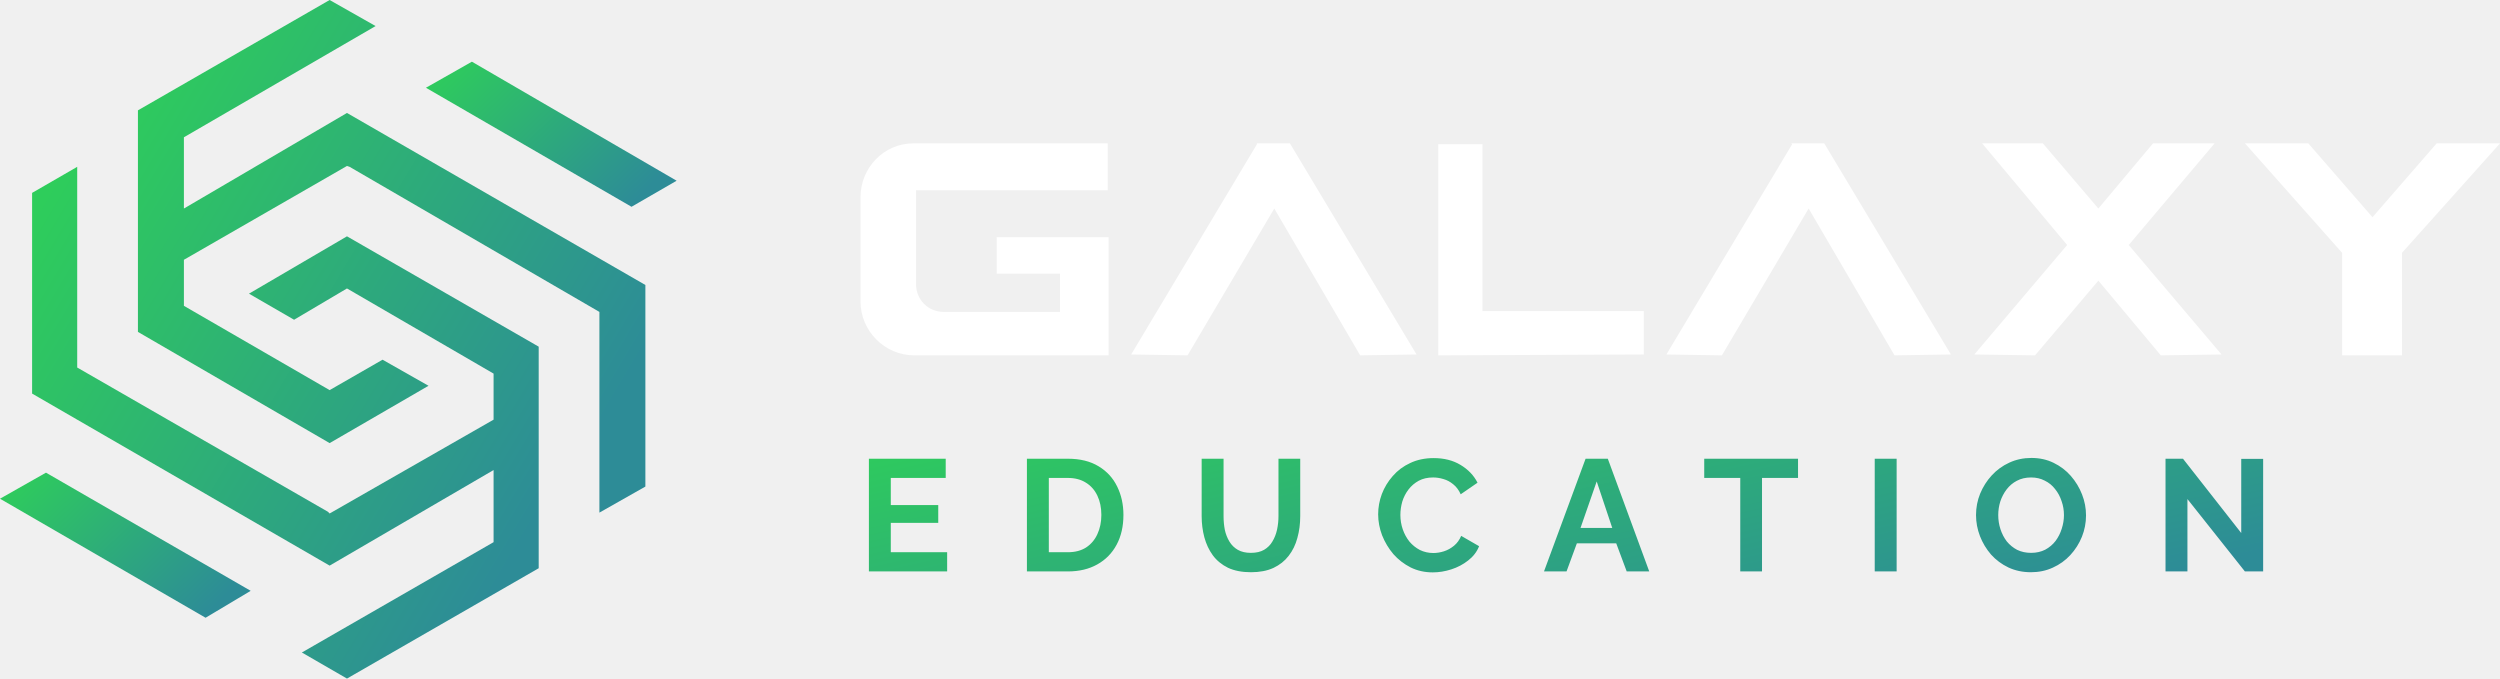
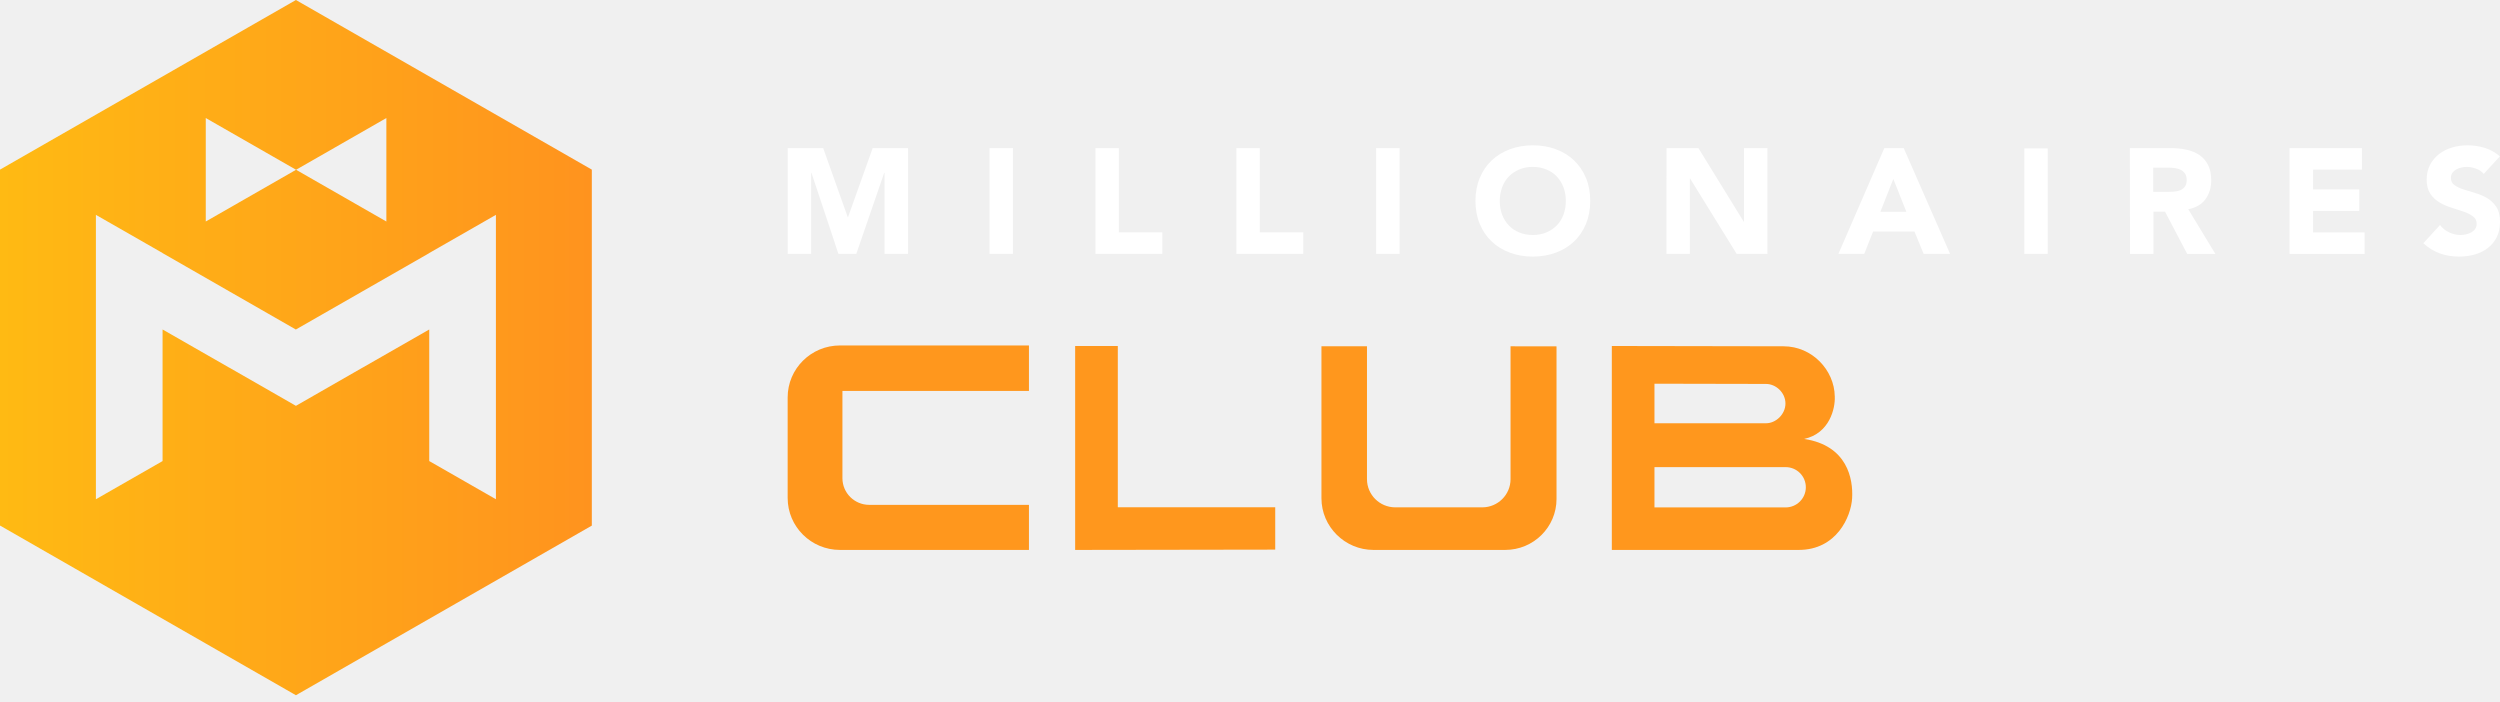
- <svg xmlns="http://www.w3.org/2000/svg" width="210" height="57" viewBox="0 0 210 57" fill="none">
-   <path d="M45.25 47.731V29.12L29.146 19.851L20.913 24.668L24.702 26.858L29.146 24.23L41.461 31.383V35.251L27.689 43.133L27.543 42.987L6.485 30.872V14.013L2.696 16.202V33.061L27.689 47.512L41.461 39.484V45.541L25.357 54.81L29.146 57L45.25 47.731Z" fill="url(#paint0_linear_126_1510)" />
-   <path d="M17.269 51.891L21.058 49.629L3.862 39.703L0 41.892L17.269 51.891Z" fill="url(#paint1_linear_126_1510)" />
-   <path d="M35.996 32.405L32.134 30.215L27.689 32.77L15.448 25.69V21.822L29.146 13.94L29.365 14.013L50.35 26.201V43.06L54.212 40.871V23.939L29.146 9.488L15.448 17.516V11.531L31.551 2.189L27.689 0L11.586 9.269V27.88L27.689 37.221L35.996 32.405Z" fill="url(#paint2_linear_126_1510)" />
-   <path d="M53.047 17.37L56.836 15.181L39.639 5.182L35.777 7.371L53.047 17.37Z" fill="url(#paint3_linear_126_1510)" />
-   <path d="M124.528 12.115H120.812V26.128V29.777V29.85L138.081 29.777V26.128H124.528V12.115Z" fill="white" />
-   <path d="M150.469 12.042L150.541 12.115L139.976 29.777L144.639 29.85L151.926 17.516L159.14 29.85L163.876 29.777L153.237 12.042H150.469Z" fill="white" />
-   <path d="M105.583 12.042V12.115L95.017 29.777L99.754 29.85L107.04 17.516L114.254 29.85L118.99 29.777L108.352 12.042H105.583Z" fill="white" />
-   <path d="M186.027 12.042H180.854L176.263 17.516L171.6 12.042H166.499L173.64 20.581L165.843 29.777L170.944 29.85L176.263 23.574L181.509 29.85L186.61 29.777L178.813 20.581L186.027 12.042Z" fill="white" />
-   <path d="M72.283 16.567V25.325C72.283 27.807 74.323 29.85 76.801 29.85H93.123V29.777V26.201V22.99V19.924H89.042H83.723V22.99H89.042V26.201H79.278C77.967 26.201 76.947 25.179 76.947 23.866V15.983H93.05V12.042H76.728C74.251 12.042 72.283 14.086 72.283 16.567Z" fill="white" />
-   <path d="M204.681 12.042L199.289 18.246L193.897 12.042H188.577L196.738 21.238V29.85H201.766V21.238L210 12.042H204.681Z" fill="white" />
-   <path d="M79.56 46.387V48H72.987V38.533H79.44V40.147H74.827V42.427H78.813V43.92H74.827V46.387H79.56ZM86.261 48V38.533H89.701C90.732 38.533 91.594 38.747 92.288 39.173C92.981 39.591 93.501 40.16 93.848 40.88C94.195 41.591 94.368 42.382 94.368 43.253C94.368 44.213 94.177 45.049 93.794 45.76C93.412 46.471 92.87 47.022 92.168 47.413C91.475 47.804 90.652 48 89.701 48H86.261ZM92.514 43.253C92.514 42.64 92.403 42.102 92.181 41.64C91.959 41.169 91.639 40.804 91.221 40.547C90.803 40.28 90.297 40.147 89.701 40.147H88.101V46.387H89.701C90.306 46.387 90.817 46.253 91.234 45.987C91.652 45.711 91.968 45.338 92.181 44.867C92.403 44.387 92.514 43.849 92.514 43.253ZM105.085 48.067C104.33 48.067 103.685 47.942 103.152 47.693C102.628 47.436 102.201 47.084 101.872 46.64C101.552 46.196 101.317 45.693 101.165 45.133C101.014 44.564 100.939 43.973 100.939 43.36V38.533H102.779V43.36C102.779 43.751 102.814 44.133 102.885 44.507C102.965 44.871 103.094 45.2 103.272 45.493C103.45 45.787 103.685 46.018 103.979 46.187C104.272 46.356 104.637 46.44 105.072 46.44C105.517 46.44 105.885 46.356 106.179 46.187C106.481 46.009 106.717 45.773 106.885 45.48C107.063 45.187 107.192 44.858 107.272 44.493C107.352 44.12 107.392 43.742 107.392 43.36V38.533H109.219V43.36C109.219 44.009 109.139 44.618 108.979 45.187C108.828 45.756 108.583 46.258 108.245 46.693C107.917 47.12 107.49 47.458 106.965 47.707C106.441 47.947 105.814 48.067 105.085 48.067ZM115.765 43.2C115.765 42.622 115.868 42.058 116.072 41.507C116.285 40.947 116.592 40.44 116.992 39.987C117.392 39.524 117.881 39.16 118.459 38.893C119.037 38.618 119.694 38.48 120.432 38.48C121.303 38.48 122.054 38.671 122.685 39.053C123.325 39.436 123.801 39.933 124.112 40.547L122.699 41.52C122.539 41.164 122.33 40.884 122.072 40.68C121.814 40.467 121.539 40.32 121.245 40.24C120.952 40.151 120.663 40.107 120.379 40.107C119.917 40.107 119.512 40.2 119.165 40.387C118.828 40.573 118.543 40.818 118.312 41.12C118.081 41.422 117.908 41.76 117.792 42.133C117.685 42.507 117.632 42.88 117.632 43.253C117.632 43.671 117.699 44.076 117.832 44.467C117.965 44.849 118.152 45.191 118.392 45.493C118.641 45.787 118.934 46.022 119.272 46.2C119.619 46.369 119.997 46.453 120.405 46.453C120.699 46.453 120.997 46.404 121.299 46.307C121.601 46.209 121.881 46.053 122.139 45.84C122.397 45.627 122.597 45.351 122.739 45.013L124.245 45.88C124.059 46.351 123.752 46.751 123.325 47.08C122.908 47.409 122.437 47.658 121.912 47.827C121.388 47.996 120.868 48.08 120.352 48.08C119.677 48.08 119.059 47.942 118.499 47.667C117.939 47.382 117.454 47.009 117.045 46.547C116.645 46.076 116.33 45.551 116.099 44.973C115.877 44.387 115.765 43.796 115.765 43.2ZM133.189 38.533H135.056L138.536 48H136.643L135.763 45.64H132.456L131.589 48H129.696L133.189 38.533ZM135.429 44.347L134.123 40.44L132.763 44.347H135.429ZM151.035 40.147H148.009V48H146.182V40.147H143.155V38.533H151.035V40.147ZM157.477 48V38.533H159.317V48H157.477ZM170.599 48.067C169.906 48.067 169.275 47.933 168.706 47.667C168.146 47.4 167.661 47.04 167.252 46.587C166.852 46.124 166.541 45.609 166.319 45.04C166.097 44.462 165.986 43.871 165.986 43.267C165.986 42.636 166.101 42.036 166.332 41.467C166.572 40.889 166.897 40.378 167.306 39.933C167.724 39.48 168.212 39.124 168.772 38.867C169.341 38.6 169.964 38.467 170.639 38.467C171.324 38.467 171.946 38.604 172.506 38.88C173.075 39.156 173.559 39.524 173.959 39.987C174.359 40.449 174.67 40.964 174.892 41.533C175.115 42.102 175.226 42.689 175.226 43.293C175.226 43.916 175.11 44.516 174.879 45.093C174.648 45.662 174.324 46.173 173.906 46.627C173.497 47.071 173.008 47.422 172.439 47.68C171.879 47.938 171.266 48.067 170.599 48.067ZM167.852 43.267C167.852 43.676 167.915 44.071 168.039 44.453C168.164 44.836 168.341 45.178 168.572 45.48C168.812 45.773 169.101 46.009 169.439 46.187C169.786 46.356 170.177 46.44 170.612 46.44C171.057 46.44 171.452 46.351 171.799 46.173C172.146 45.987 172.435 45.742 172.666 45.44C172.897 45.129 173.07 44.787 173.186 44.413C173.31 44.031 173.372 43.649 173.372 43.267C173.372 42.858 173.306 42.467 173.172 42.093C173.048 41.711 172.866 41.373 172.626 41.08C172.395 40.778 172.106 40.542 171.759 40.373C171.421 40.196 171.039 40.107 170.612 40.107C170.159 40.107 169.759 40.2 169.412 40.387C169.075 40.564 168.79 40.804 168.559 41.107C168.328 41.409 168.15 41.747 168.026 42.12C167.91 42.493 167.852 42.876 167.852 43.267ZM183.744 41.92V48H181.904V38.533H183.371L188.264 44.773V38.547H190.104V48H188.571L183.744 41.92Z" fill="url(#paint4_linear_126_1510)" />
+ <svg xmlns="http://www.w3.org/2000/svg" width="271" height="76" viewBox="0 0 271 76" fill="none">
+   <g clip-path="url(#clip0_0_7)">
+     <path d="M32.077 0L0 18.387V56.968L32.077 75.363L64.153 56.976V18.387L32.077 0ZM22.304 12.794L32.093 18.403L41.882 12.794V24.012L32.093 18.403L22.304 24.012V12.794ZM53.757 31.576V39.853V54.118L46.53 49.979V35.715L39.303 39.853H39.295L32.077 43.992L24.858 39.853H24.85L17.623 35.715V49.979L10.396 54.118V39.862V31.576V23.29L17.623 27.428V27.437L32.06 35.715H32.068H32.077L46.53 27.437V27.428L53.757 23.29V31.576Z" fill="url(#paint0_linear_0_7)" />
+     <path d="M85.382 16.055H89.233L91.894 23.536H91.927L94.596 16.055H98.431V27.519H95.885V18.724H95.852L92.822 27.519H90.884L87.96 18.724H87.928V27.519H85.39V16.055H85.382Z" fill="white" />
+     <path d="M107.266 16.055H109.803V27.519H107.266V16.055Z" fill="white" />
+     <path d="M118.747 16.055H121.284V25.187H125.998V27.519H118.747V16.055Z" fill="white" />
+     <path d="M134.023 16.055H136.56V25.187H141.274V27.519H134.023V16.055Z" fill="white" />
+     <path d="M149.173 16.055H151.719V27.519H149.173V16.055Z" fill="white" />
+     <path d="M219.435 16.088H221.973V27.519H219.435V16.088Z" fill="white" />
+     <path d="M159.939 21.787C159.939 20.867 160.095 20.038 160.407 19.29C160.719 18.543 161.146 17.911 161.705 17.385C162.255 16.86 162.912 16.465 163.675 16.178C164.439 15.899 165.269 15.751 166.164 15.751C167.059 15.751 167.897 15.891 168.652 16.178C169.416 16.457 170.073 16.86 170.623 17.385C171.173 17.911 171.608 18.543 171.92 19.29C172.233 20.038 172.38 20.867 172.38 21.787C172.38 22.698 172.224 23.536 171.92 24.275C171.608 25.014 171.181 25.655 170.623 26.18C170.073 26.706 169.416 27.1 168.652 27.388C167.888 27.667 167.059 27.815 166.164 27.815C165.269 27.815 164.431 27.675 163.675 27.388C162.912 27.108 162.255 26.706 161.705 26.18C161.146 25.655 160.719 25.023 160.407 24.275C160.095 23.536 159.939 22.698 159.939 21.787ZM162.575 21.787C162.575 22.329 162.657 22.822 162.83 23.265C162.994 23.717 163.24 24.095 163.552 24.431C163.864 24.76 164.242 25.023 164.686 25.195C165.129 25.384 165.614 25.474 166.156 25.474C166.698 25.474 167.19 25.384 167.626 25.195C168.069 25.014 168.439 24.752 168.759 24.431C169.079 24.103 169.317 23.709 169.481 23.265C169.646 22.822 169.736 22.329 169.736 21.787C169.736 21.253 169.654 20.769 169.481 20.309C169.309 19.849 169.071 19.471 168.759 19.134C168.447 18.806 168.069 18.543 167.626 18.371C167.182 18.19 166.698 18.091 166.156 18.091C165.614 18.091 165.121 18.182 164.686 18.371C164.242 18.559 163.864 18.814 163.552 19.134C163.24 19.463 162.994 19.857 162.83 20.309C162.665 20.769 162.575 21.253 162.575 21.787Z" fill="white" />
+     <path d="M180.651 16.055H184.108L189.019 24.029H189.052V16.055H191.589V27.519H188.255L183.213 19.364H183.18V27.519H180.643L180.651 16.055Z" fill="white" />
+     <path d="M204.26 16.055H206.362L211.388 27.519H208.522L207.528 25.096H203.045L202.084 27.519H199.283L204.26 16.055ZM205.237 19.397L203.833 22.961H206.65L205.237 19.397Z" fill="white" />
+     <path d="M230.878 16.055H235.345C235.928 16.055 236.486 16.112 237.012 16.227C237.538 16.342 237.997 16.531 238.4 16.794C238.794 17.057 239.114 17.418 239.344 17.862C239.574 18.313 239.697 18.863 239.697 19.537C239.697 20.342 239.484 21.032 239.065 21.606C238.638 22.173 238.022 22.526 237.209 22.682L240.149 27.527H237.094L234.688 22.945H233.432V27.527H230.894L230.878 16.055ZM233.415 20.802H234.91C235.14 20.802 235.378 20.793 235.632 20.777C235.887 20.761 236.117 20.711 236.322 20.629C236.527 20.547 236.7 20.416 236.831 20.243C236.971 20.071 237.037 19.824 237.037 19.512C237.037 19.217 236.979 18.987 236.856 18.814C236.733 18.642 236.585 18.51 236.396 18.412C236.207 18.322 236.002 18.256 235.764 18.223C235.526 18.19 235.287 18.174 235.066 18.174H233.407V20.785H233.415V20.802Z" fill="white" />
+     <path d="M248.187 16.055H256.03V18.387H250.733V20.53H255.742V22.863H250.733V25.195H256.325V27.527H248.187V16.055Z" fill="white" />
+     <path d="M269.235 18.855C269.03 18.592 268.75 18.404 268.397 18.28C268.044 18.157 267.708 18.091 267.395 18.091C267.207 18.091 267.018 18.116 266.821 18.157C266.624 18.198 266.443 18.272 266.27 18.362C266.098 18.453 265.958 18.576 265.843 18.732C265.737 18.888 265.679 19.069 265.679 19.282C265.679 19.627 265.811 19.898 266.073 20.071C266.336 20.251 266.665 20.416 267.059 20.539C267.453 20.67 267.88 20.801 268.34 20.933C268.8 21.064 269.219 21.245 269.621 21.483C270.015 21.721 270.344 22.041 270.606 22.436C270.869 22.838 271.001 23.364 271.001 24.037C271.001 24.678 270.886 25.228 270.647 25.704C270.409 26.18 270.089 26.566 269.678 26.887C269.276 27.199 268.8 27.437 268.266 27.585C267.724 27.741 267.157 27.815 266.566 27.815C265.819 27.815 265.121 27.7 264.48 27.47C263.84 27.24 263.24 26.87 262.69 26.369L264.497 24.39C264.759 24.735 265.088 25.006 265.482 25.187C265.876 25.376 266.287 25.474 266.714 25.474C266.919 25.474 267.133 25.45 267.338 25.4C267.552 25.351 267.74 25.277 267.913 25.178C268.077 25.08 268.217 24.957 268.315 24.801C268.422 24.645 268.471 24.472 268.471 24.267C268.471 23.922 268.34 23.643 268.069 23.454C267.806 23.257 267.469 23.084 267.067 22.945C266.665 22.805 266.229 22.666 265.761 22.518C265.293 22.378 264.858 22.189 264.456 21.951C264.053 21.713 263.716 21.401 263.454 21.015C263.191 20.621 263.051 20.12 263.051 19.479C263.051 18.863 263.174 18.33 263.421 17.861C263.667 17.393 263.996 17.016 264.398 16.695C264.809 16.383 265.277 16.145 265.811 15.989C266.344 15.833 266.886 15.751 267.453 15.751C268.102 15.751 268.734 15.841 269.342 16.03C269.949 16.211 270.5 16.523 270.984 16.95L269.235 18.855Z" fill="white" />
+     <path d="M138.234 54.988H121.17V37.505H116.546V54.988V59.579V59.612L138.234 59.579V54.988Z" fill="#FF971D" />
+     <path d="M111.538 42.375V37.447H91.056C87.919 37.447 85.382 39.968 85.382 43.081V53.978C85.382 57.091 87.919 59.612 91.056 59.612H111.538V54.726H94.226C92.625 54.726 91.319 53.436 91.319 51.835V42.375H111.538Z" fill="#FF971D" />
+     <path d="M163.743 37.538V51.942C163.743 53.633 162.363 54.997 160.671 54.997H151.252C149.552 54.997 148.181 53.625 148.181 51.942V37.538H143.245V54.011C143.245 57.091 145.783 59.612 148.887 59.612H163.16C166.239 59.612 168.727 57.14 168.727 54.085V37.546L163.743 37.538Z" fill="#FF971D" />
+     <path d="M195.571 47.581C198.322 46.981 198.955 44.272 198.889 42.974C198.848 40.116 196.434 37.538 193.338 37.538L174.721 37.505V54.98V59.571V59.612H176.823C176.831 59.612 176.84 59.612 176.856 59.612H194.98C199.103 59.612 200.655 55.99 200.77 54.011C200.893 51.95 200.277 48.295 195.571 47.581ZM179.344 41.594L191.441 41.619C192.5 41.619 193.543 42.555 193.543 43.738C193.543 44.912 192.5 45.881 191.441 45.881H179.344V41.594ZM193.559 55.005H179.344V50.636H193.559C194.775 50.636 195.752 51.613 195.752 52.82C195.752 54.028 194.767 55.005 193.559 55.005Z" fill="#FF971D" />
+   </g>
  <defs>
-     <linearGradient id="paint0_linear_126_1510" x1="0.391" y1="22.073" x2="42.829" y2="47.348" gradientUnits="userSpaceOnUse">
-       <stop stop-color="#2ECD5B" />
-       <stop offset="1" stop-color="#2D8C97" />
+     <linearGradient id="paint0_linear_0_7" x1="0" y1="37.686" x2="64.16" y2="37.686" gradientUnits="userSpaceOnUse">
+       <stop stop-color="#FFBA13" />
+       <stop offset="1" stop-color="#FF931E" />
    </linearGradient>
-     <linearGradient id="paint1_linear_126_1510" x1="-1.141" y1="41.988" x2="12.534" y2="56.203" gradientUnits="userSpaceOnUse">
-       <stop stop-color="#2ECD5B" />
-       <stop offset="1" stop-color="#2D8C97" />
-     </linearGradient>
-     <linearGradient id="paint2_linear_126_1510" x1="9.277" y1="8.074" x2="51.787" y2="33.392" gradientUnits="userSpaceOnUse">
-       <stop stop-color="#2ECD5B" />
-       <stop offset="1" stop-color="#2D8C97" />
-     </linearGradient>
-     <linearGradient id="paint3_linear_126_1510" x1="34.637" y1="7.467" x2="48.311" y2="21.682" gradientUnits="userSpaceOnUse">
-       <stop stop-color="#2ECD5B" />
-       <stop offset="1" stop-color="#2D8C97" />
-     </linearGradient>
-     <linearGradient id="paint4_linear_126_1510" x1="65.5" y1="38" x2="73.09" y2="72.247" gradientUnits="userSpaceOnUse">
-       <stop stop-color="#2ECD5B" />
-       <stop offset="1" stop-color="#2D8C97" />
-     </linearGradient>
+     <clipPath id="clip0_0_7">
+       <rect width="271" height="75.371" fill="white" />
+     </clipPath>
  </defs>
</svg>
